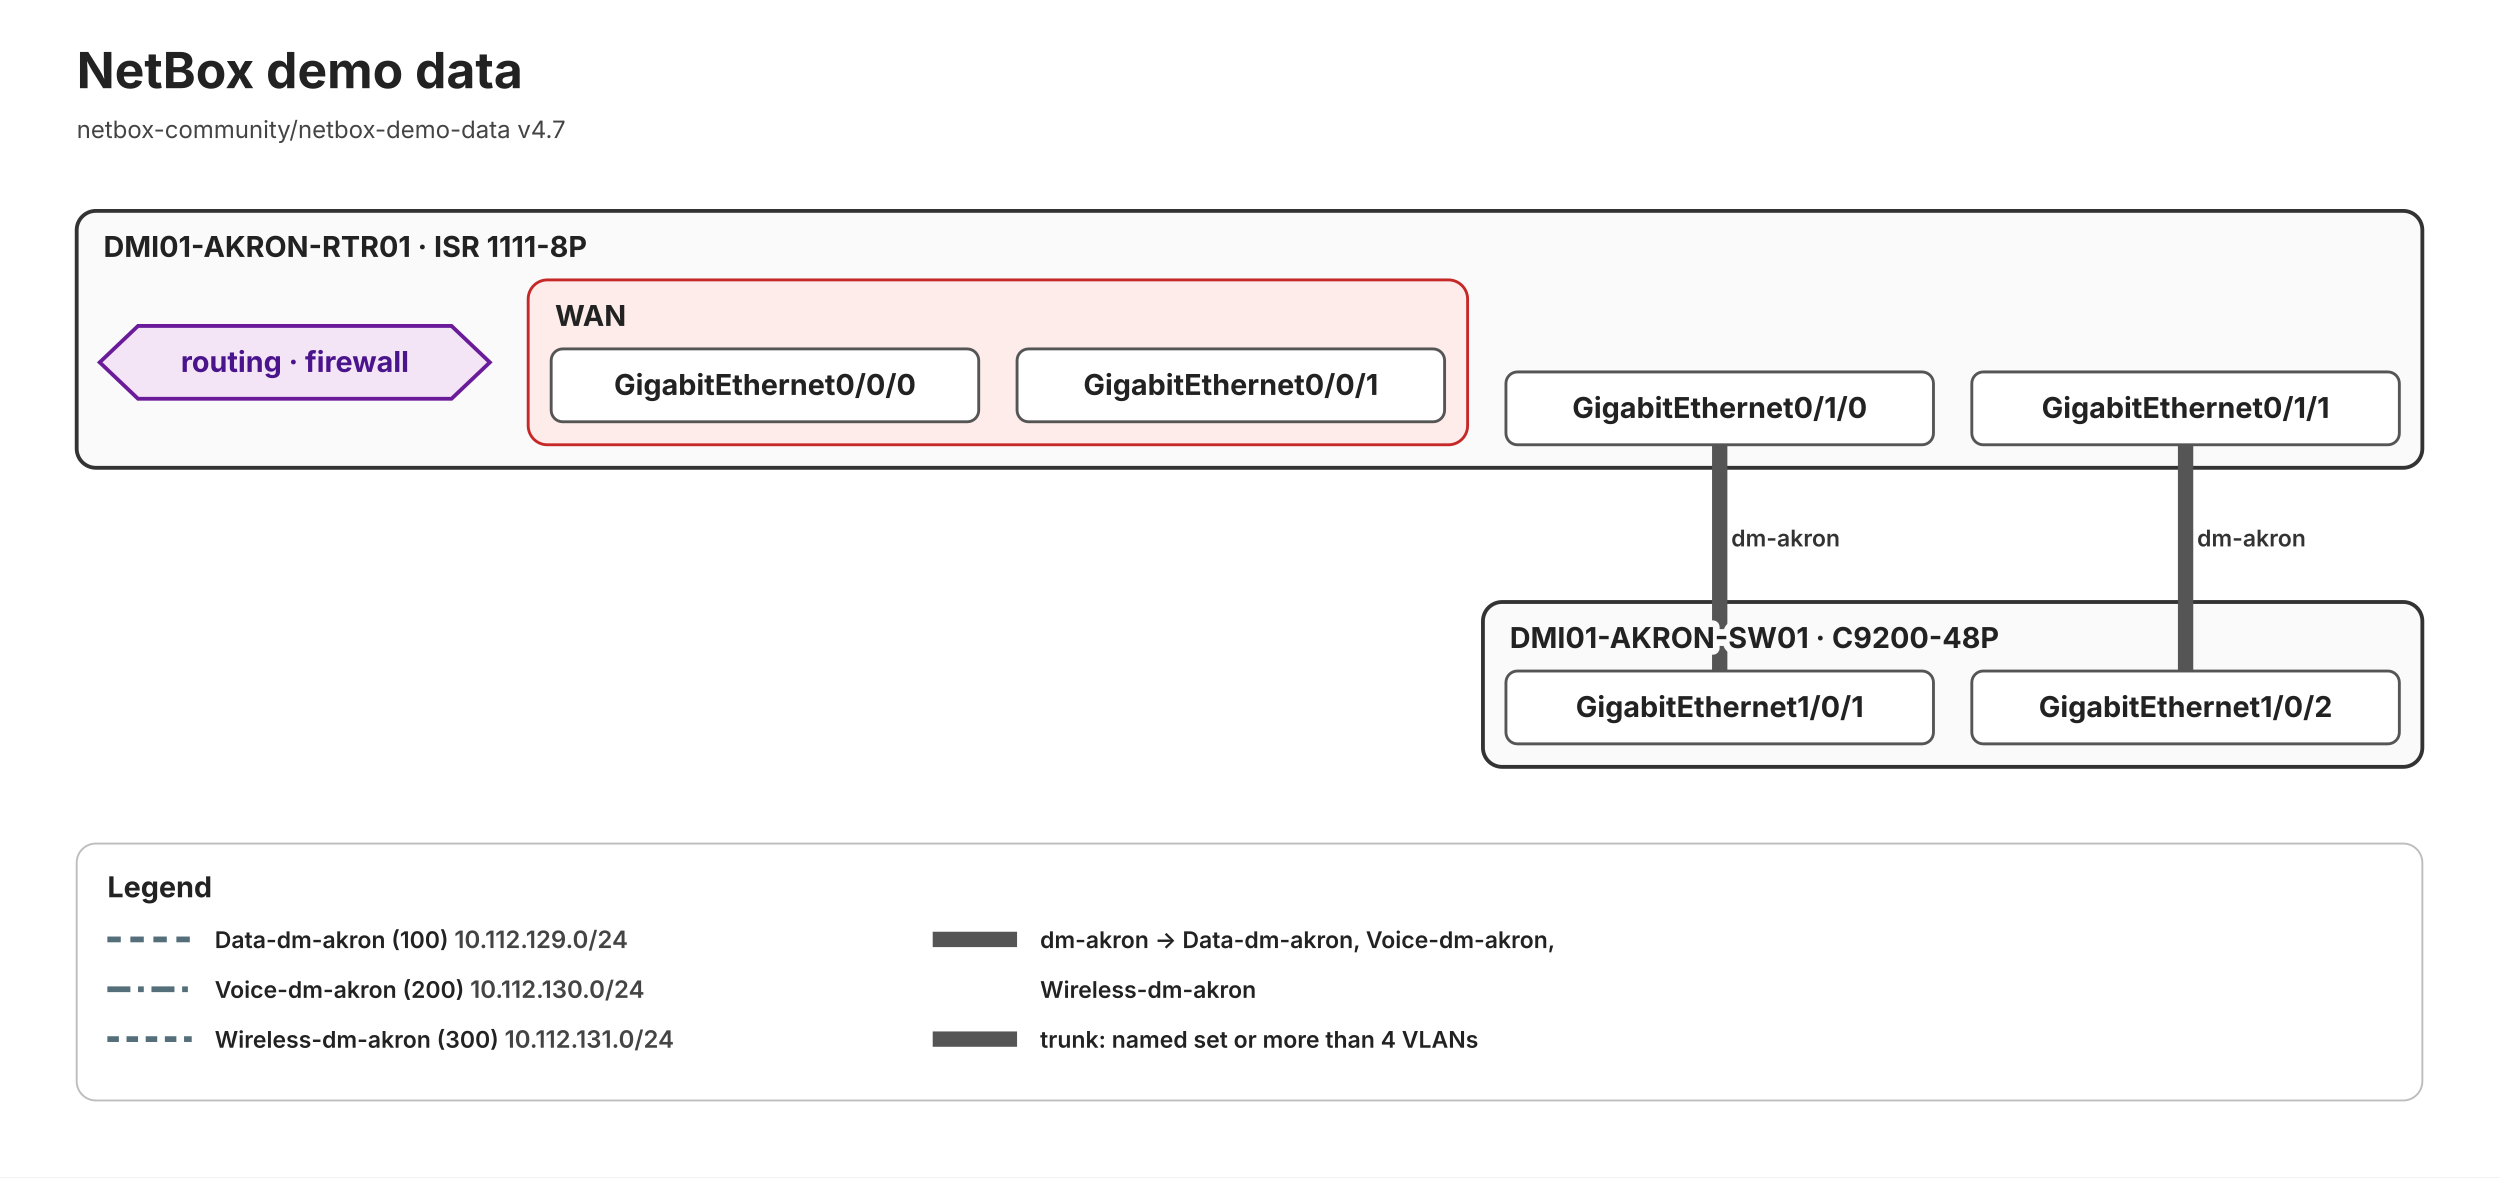
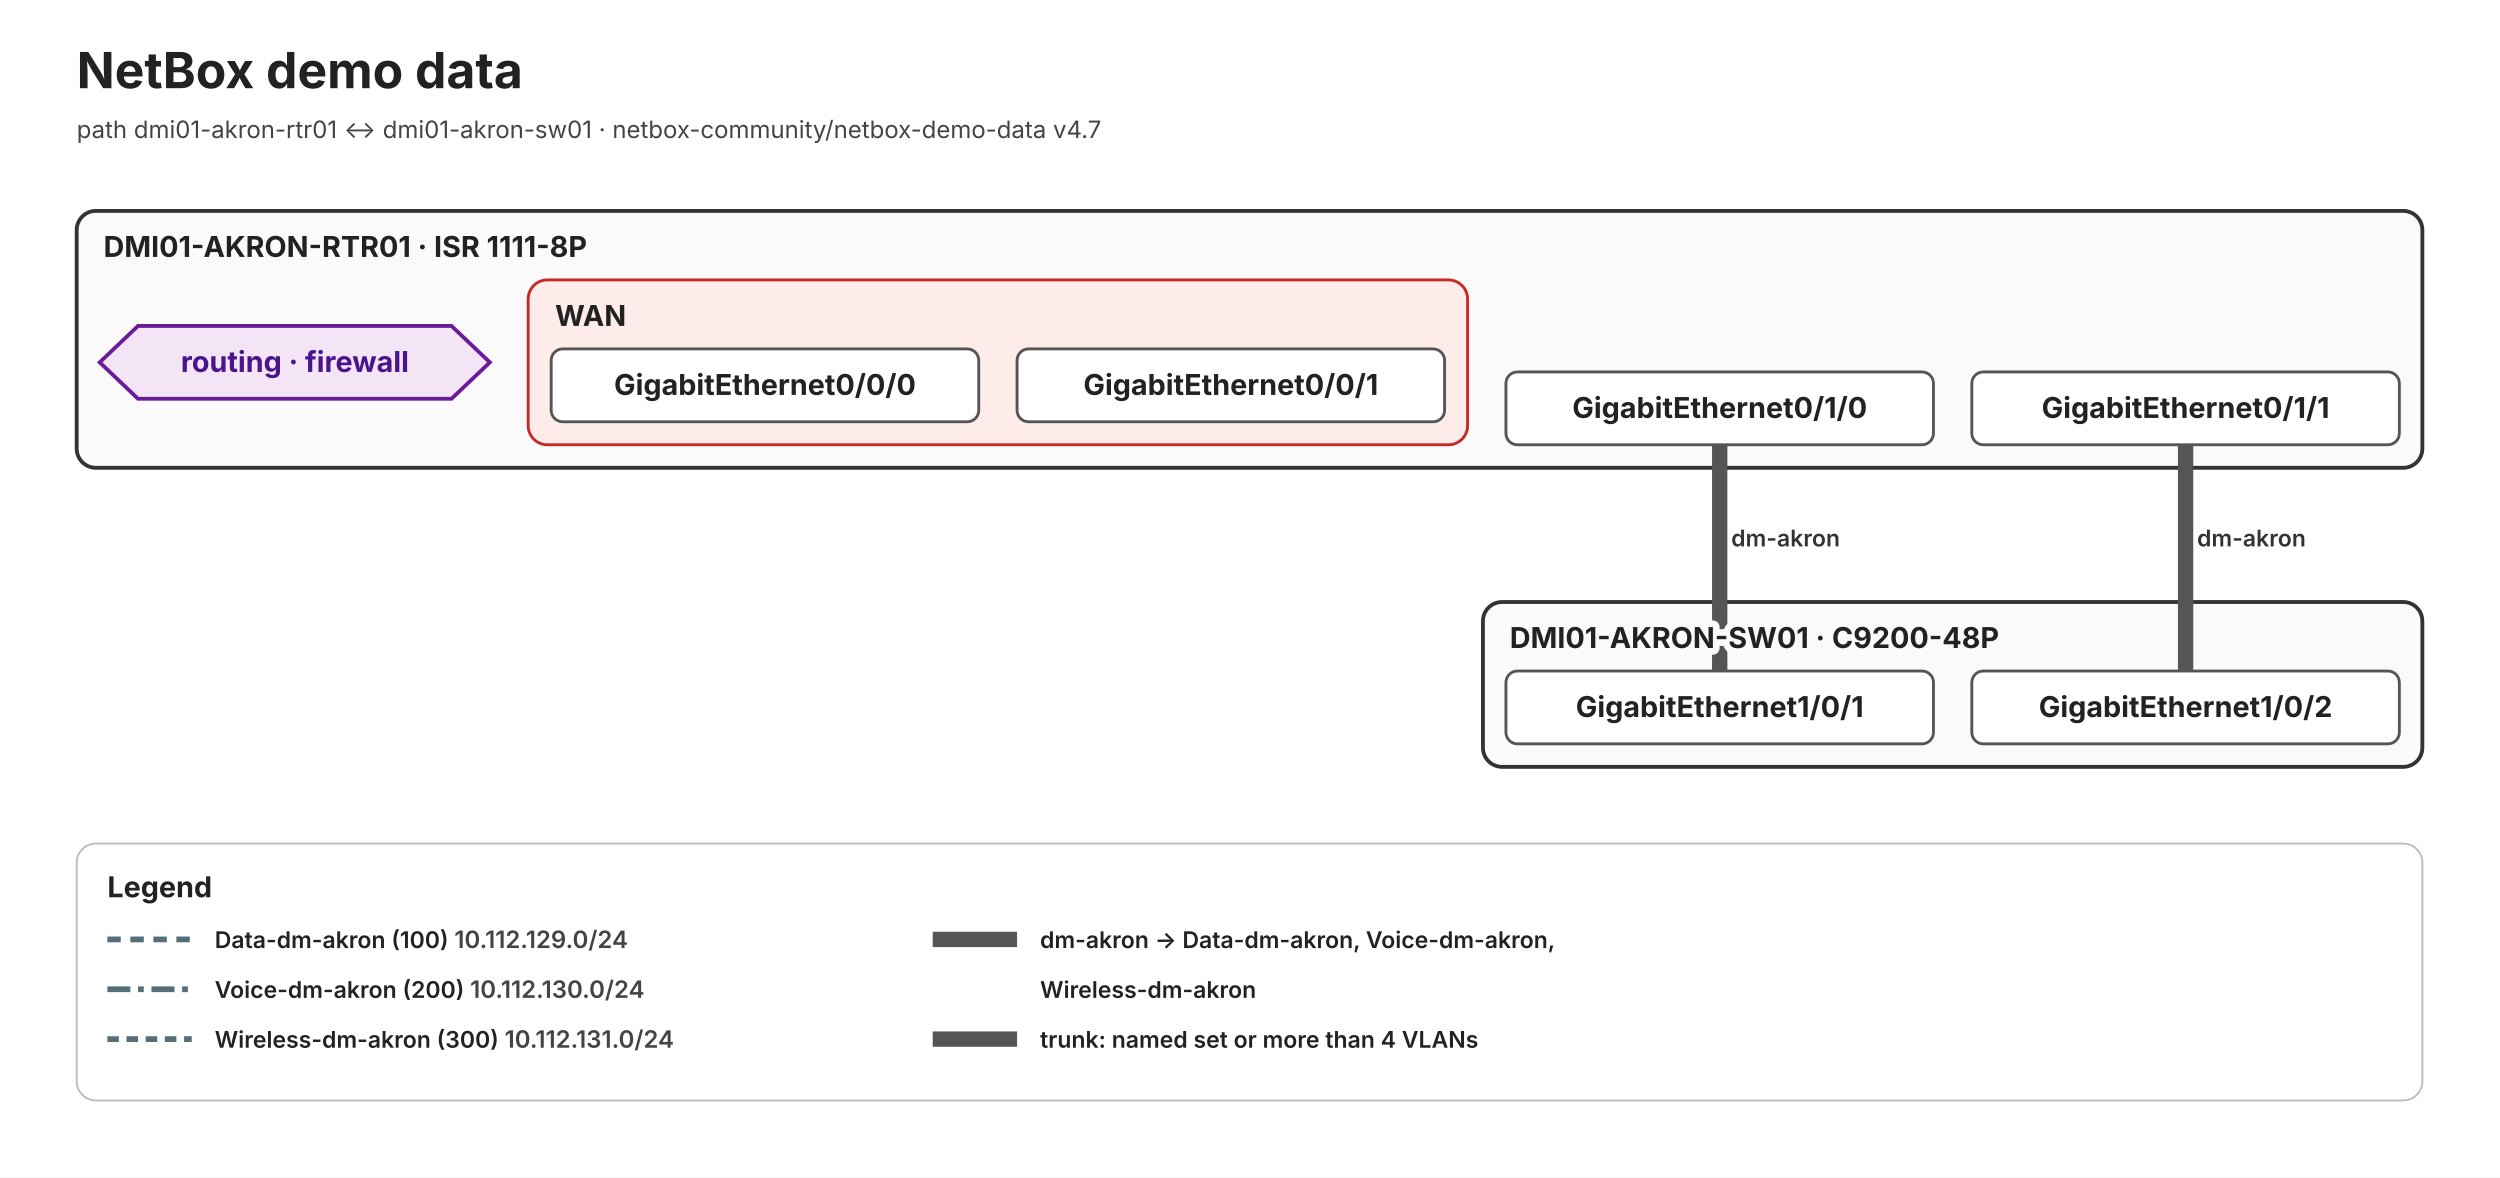
<svg xmlns="http://www.w3.org/2000/svg" width="1304" height="614" viewBox="0 0 1304 614" font-family="Inter, 'DejaVu Sans', Arial, sans-serif" font-size="14" fill="#222">
  <defs>
    <marker id="ap" viewBox="0 0 10 10" refX="8" refY="5" markerWidth="2.75" markerHeight="2.75" orient="auto-start-reverse">
      <path d="M0,0 L10,5 L0,10 z" fill="#6A1B9A" />
    </marker>
    <marker id="ab" viewBox="0 0 10 10" refX="9" refY="5" markerWidth="5.5" markerHeight="5.5" orient="auto">
      <path d="M0,0 L10,5 L0,10 z" fill="#1565C0" />
    </marker>
    <style>.h{font-weight:700;font-size:15px}.s{font-size:12.5px;fill:#444}.t{font-size:12px;font-weight:600}</style>
  </defs>
  <rect width="1304" height="614" fill="#fff" />
  <text x="40" y="46" font-size="26" font-weight="700">NetBox demo data</text>
-   <text x="40" y="72" class="s" font-size="14">netbox-community/netbox-demo-data v4.7</text>
+   <text x="40" y="72" class="s" font-size="14">path dmi01-akron-rtr01 ↔ dmi01-akron-sw01 · netbox-community/netbox-demo-data v4.7</text>
  <rect x="40" y="110" width="1223.5" height="134" rx="10" fill="#FAFAFA" stroke="#333" stroke-width="2" />
  <rect x="275.5" y="146" width="490" height="86" rx="10" fill="#FDECEA" stroke="#C62828" stroke-width="1.5" />
  <rect x="287.5" y="182" width="223" height="38" rx="6" fill="#fff" stroke="#555" stroke-width="1.5" />
  <rect x="530.5" y="182" width="223" height="38" rx="6" fill="#fff" stroke="#555" stroke-width="1.5" />
  <polygon points="52,189 72,170 235.5,170 255.5,189 235.5,208 72,208" fill="#F3E5F5" stroke="#6A1B9A" stroke-width="2" />
  <rect x="785.5" y="194" width="223" height="38" rx="6" fill="#fff" stroke="#555" stroke-width="1.5" />
  <rect x="1028.5" y="194" width="223" height="38" rx="6" fill="#fff" stroke="#555" stroke-width="1.5" />
  <rect x="773.5" y="314" width="490" height="86" rx="10" fill="#FAFAFA" stroke="#333" stroke-width="2" />
  <rect x="785.5" y="350" width="223" height="38" rx="6" fill="#fff" stroke="#555" stroke-width="1.5" />
  <rect x="1028.5" y="350" width="223" height="38" rx="6" fill="#fff" stroke="#555" stroke-width="1.5" />
  <path d="M897,232 L897,350" fill="none" stroke="#555" stroke-width="8" stroke-linejoin="round" />
  <path d="M1140,232 L1140,350" fill="none" stroke="#555" stroke-width="8" stroke-linejoin="round" />
  <text x="54" y="134" class="h" stroke="#FAFAFA" stroke-width="7" stroke-linejoin="round" paint-order="stroke">DMI01-AKRON-RTR01 · ISR 1111-8P</text>
  <text x="289.5" y="170" class="h" stroke="#FDECEA" stroke-width="7" stroke-linejoin="round" paint-order="stroke">WAN</text>
  <text x="399" y="206" class="h" text-anchor="middle" stroke="#fff" stroke-width="3" stroke-linejoin="round" paint-order="stroke">GigabitEthernet0/0/0</text>
  <text x="642" y="206" class="h" text-anchor="middle" stroke="#fff" stroke-width="3" stroke-linejoin="round" paint-order="stroke">GigabitEthernet0/0/1</text>
  <text x="153.8" y="194" class="h" text-anchor="middle" fill="#4A148C" stroke="#F3E5F5" stroke-width="3" stroke-linejoin="round" paint-order="stroke">routing · firewall</text>
  <text x="897" y="218" class="h" text-anchor="middle" stroke="#fff" stroke-width="3" stroke-linejoin="round" paint-order="stroke">GigabitEthernet0/1/0</text>
  <text x="1140" y="218" class="h" text-anchor="middle" stroke="#fff" stroke-width="3" stroke-linejoin="round" paint-order="stroke">GigabitEthernet0/1/1</text>
  <text x="787.5" y="338" class="h" stroke="#FAFAFA" stroke-width="7" stroke-linejoin="round" paint-order="stroke">DMI01-AKRON-SW01 · C9200-48P</text>
  <text x="897" y="374" class="h" text-anchor="middle" stroke="#fff" stroke-width="3" stroke-linejoin="round" paint-order="stroke">GigabitEthernet1/0/1</text>
  <text x="1140" y="374" class="h" text-anchor="middle" stroke="#fff" stroke-width="3" stroke-linejoin="round" paint-order="stroke">GigabitEthernet1/0/2</text>
  <text x="903" y="285" class="t" fill="#333" stroke="#fff" stroke-width="4" stroke-linejoin="round" paint-order="stroke">dm-akron</text>
  <text x="1146" y="285" class="t" fill="#333" stroke="#fff" stroke-width="4" stroke-linejoin="round" paint-order="stroke">dm-akron</text>
  <g class="legend">
    <rect x="40" y="440" width="1223.5" height="134" rx="10" fill="#fff" stroke="#BDBDBD" stroke-width="1" />
    <text x="56" y="468" class="h">Legend</text>
    <path d="M56,490 L100,490" fill="none" stroke="#546E7A" stroke-width="3" stroke-dasharray="7 5" />
    <text x="112" y="494.5" class="t">Data-dm-akron (100) <tspan class="s">10.112.129.0/24</tspan>
    </text>
    <path d="M56,516 L100,516" fill="none" stroke="#546E7A" stroke-width="3" stroke-dasharray="12 4 3 4" />
    <text x="112" y="520.5" class="t">Voice-dm-akron (200) <tspan class="s">10.112.130.0/24</tspan>
    </text>
    <path d="M56,542 L100,542" fill="none" stroke="#546E7A" stroke-width="3" stroke-dasharray="6 4" />
    <text x="112" y="546.5" class="t">Wireless-dm-akron (300) <tspan class="s">10.112.131.0/24</tspan>
    </text>
    <path d="M486.5,490 L530.5,490" fill="none" stroke="#555" stroke-width="8" />
    <text x="542.5" y="494.5" class="t">dm-akron → Data-dm-akron, Voice-dm-akron,</text>
    <text x="542.5" y="520.5" class="t">Wireless-dm-akron</text>
    <path d="M486.5,542 L530.5,542" fill="none" stroke="#555" stroke-width="8" />
    <text x="542.5" y="546.5" class="t">trunk: named set or more than 4 VLANs</text>
  </g>
</svg>
